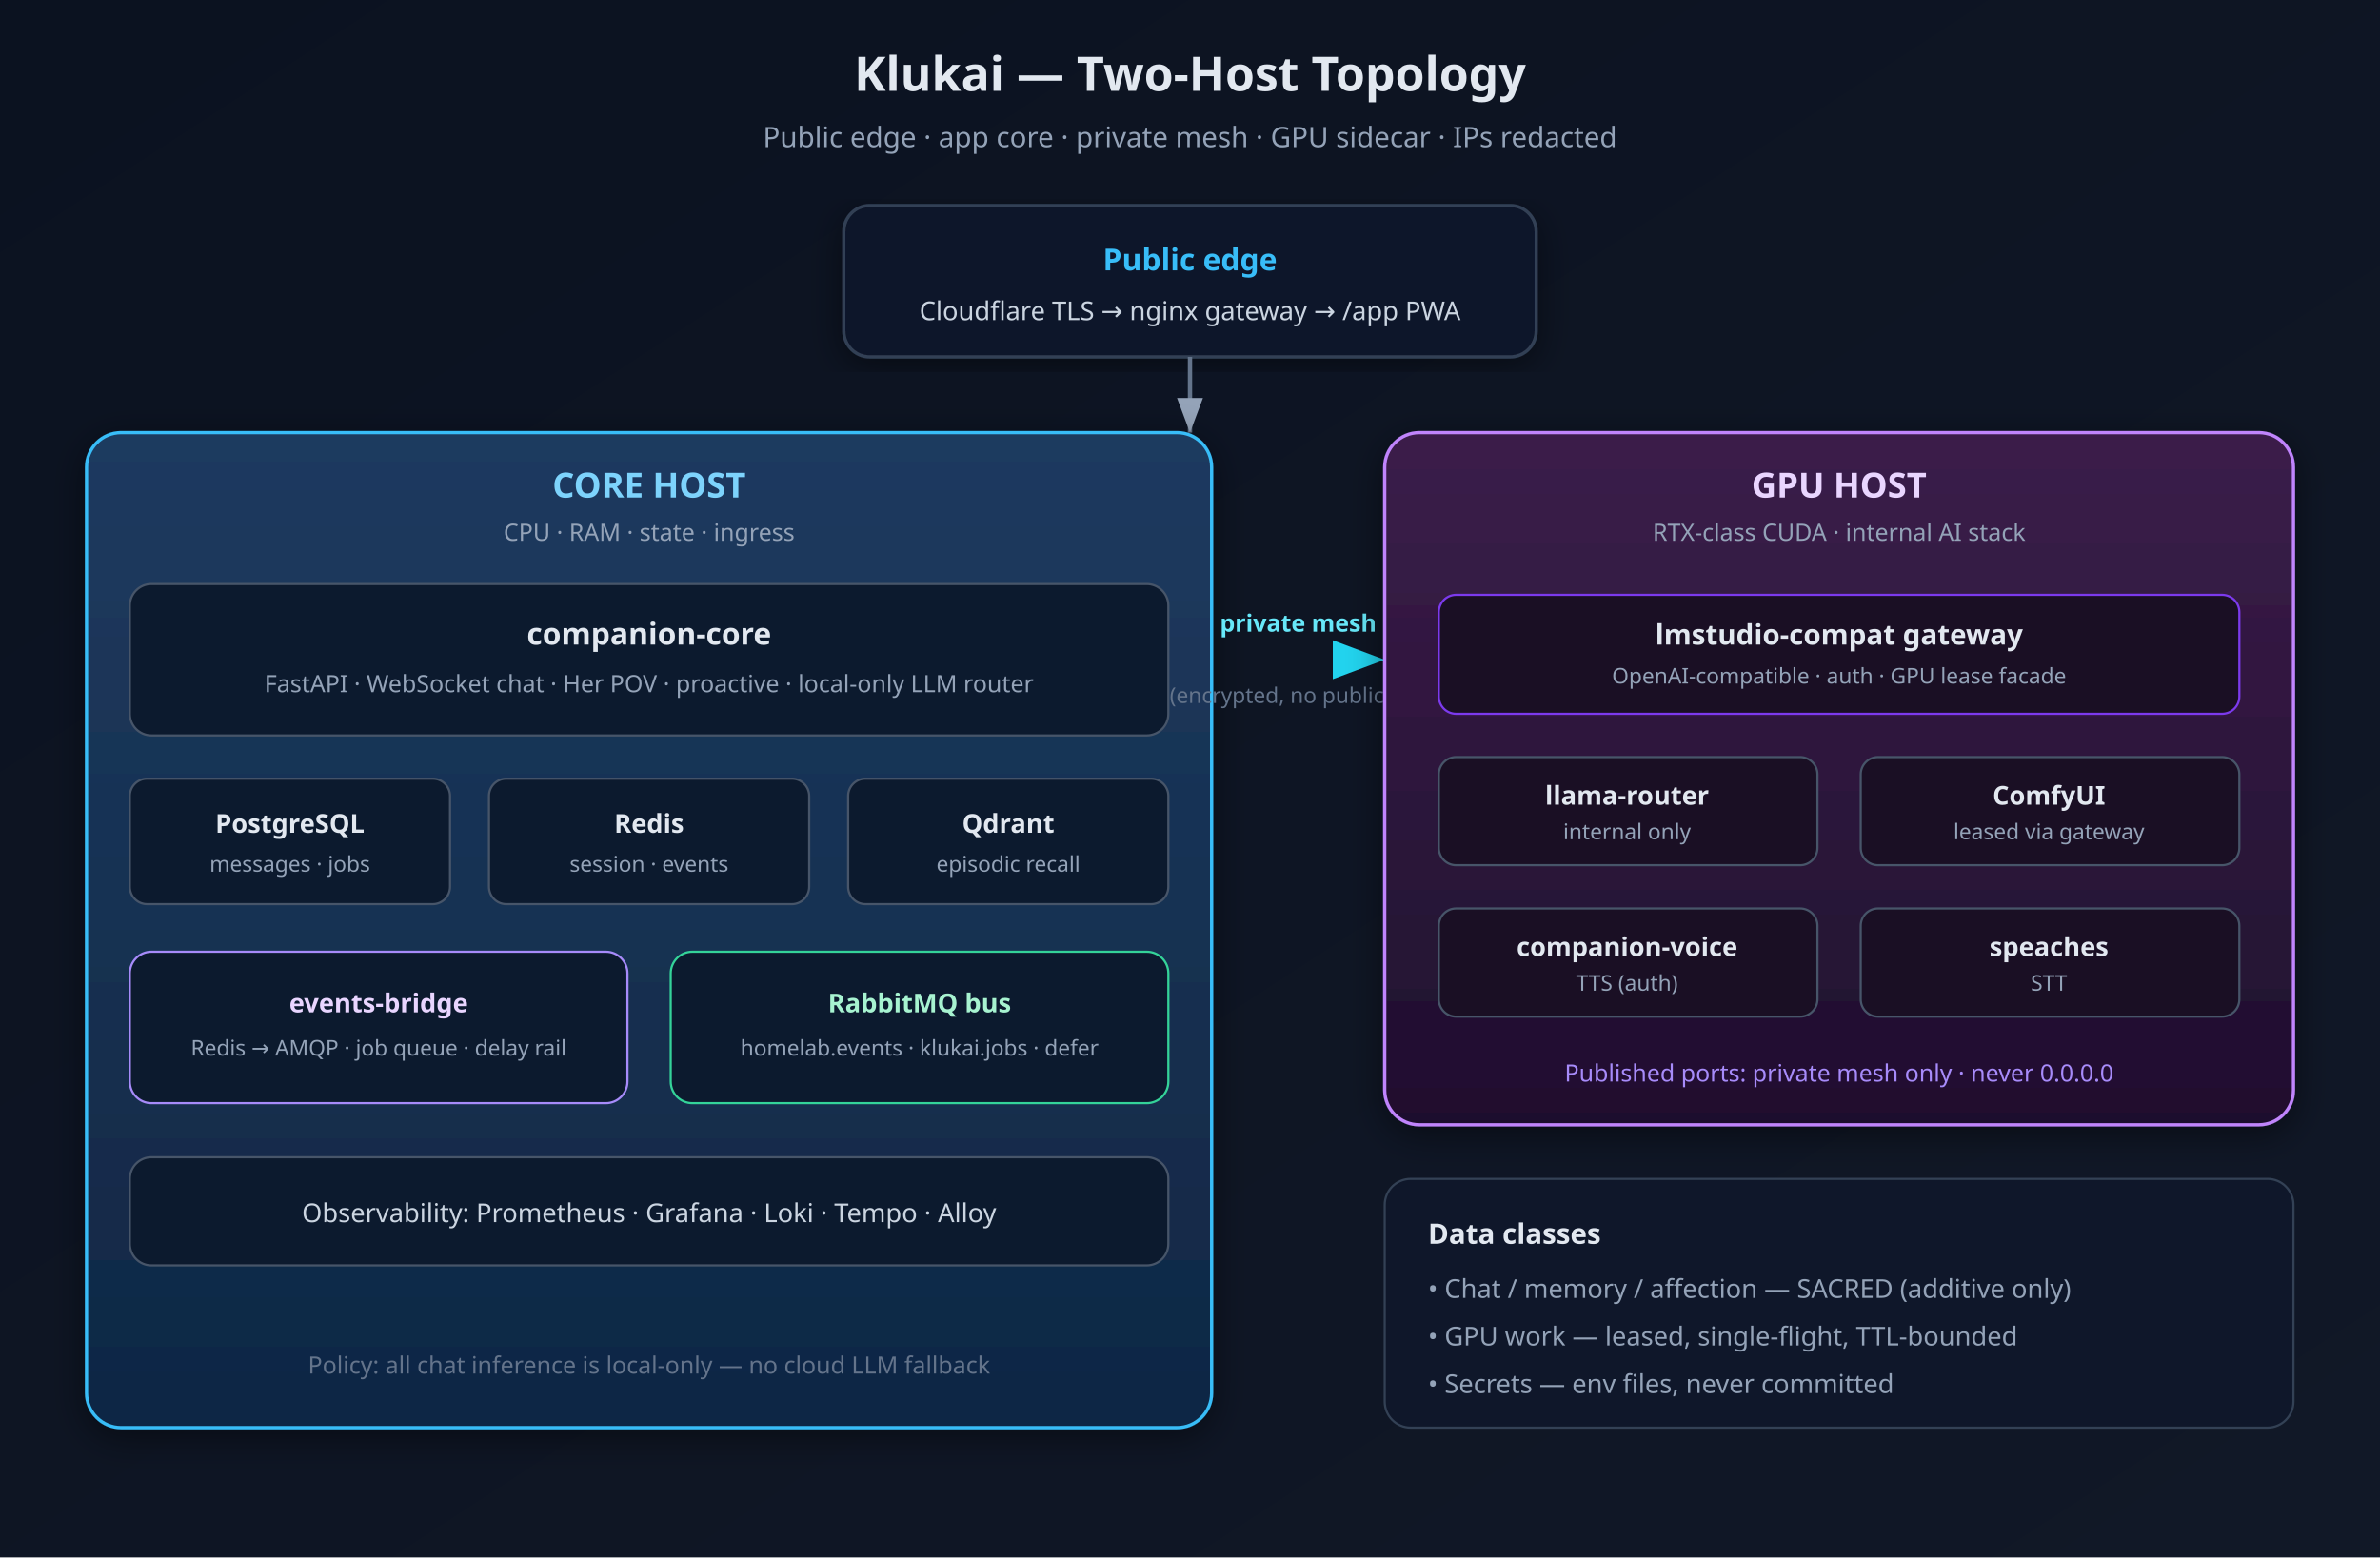
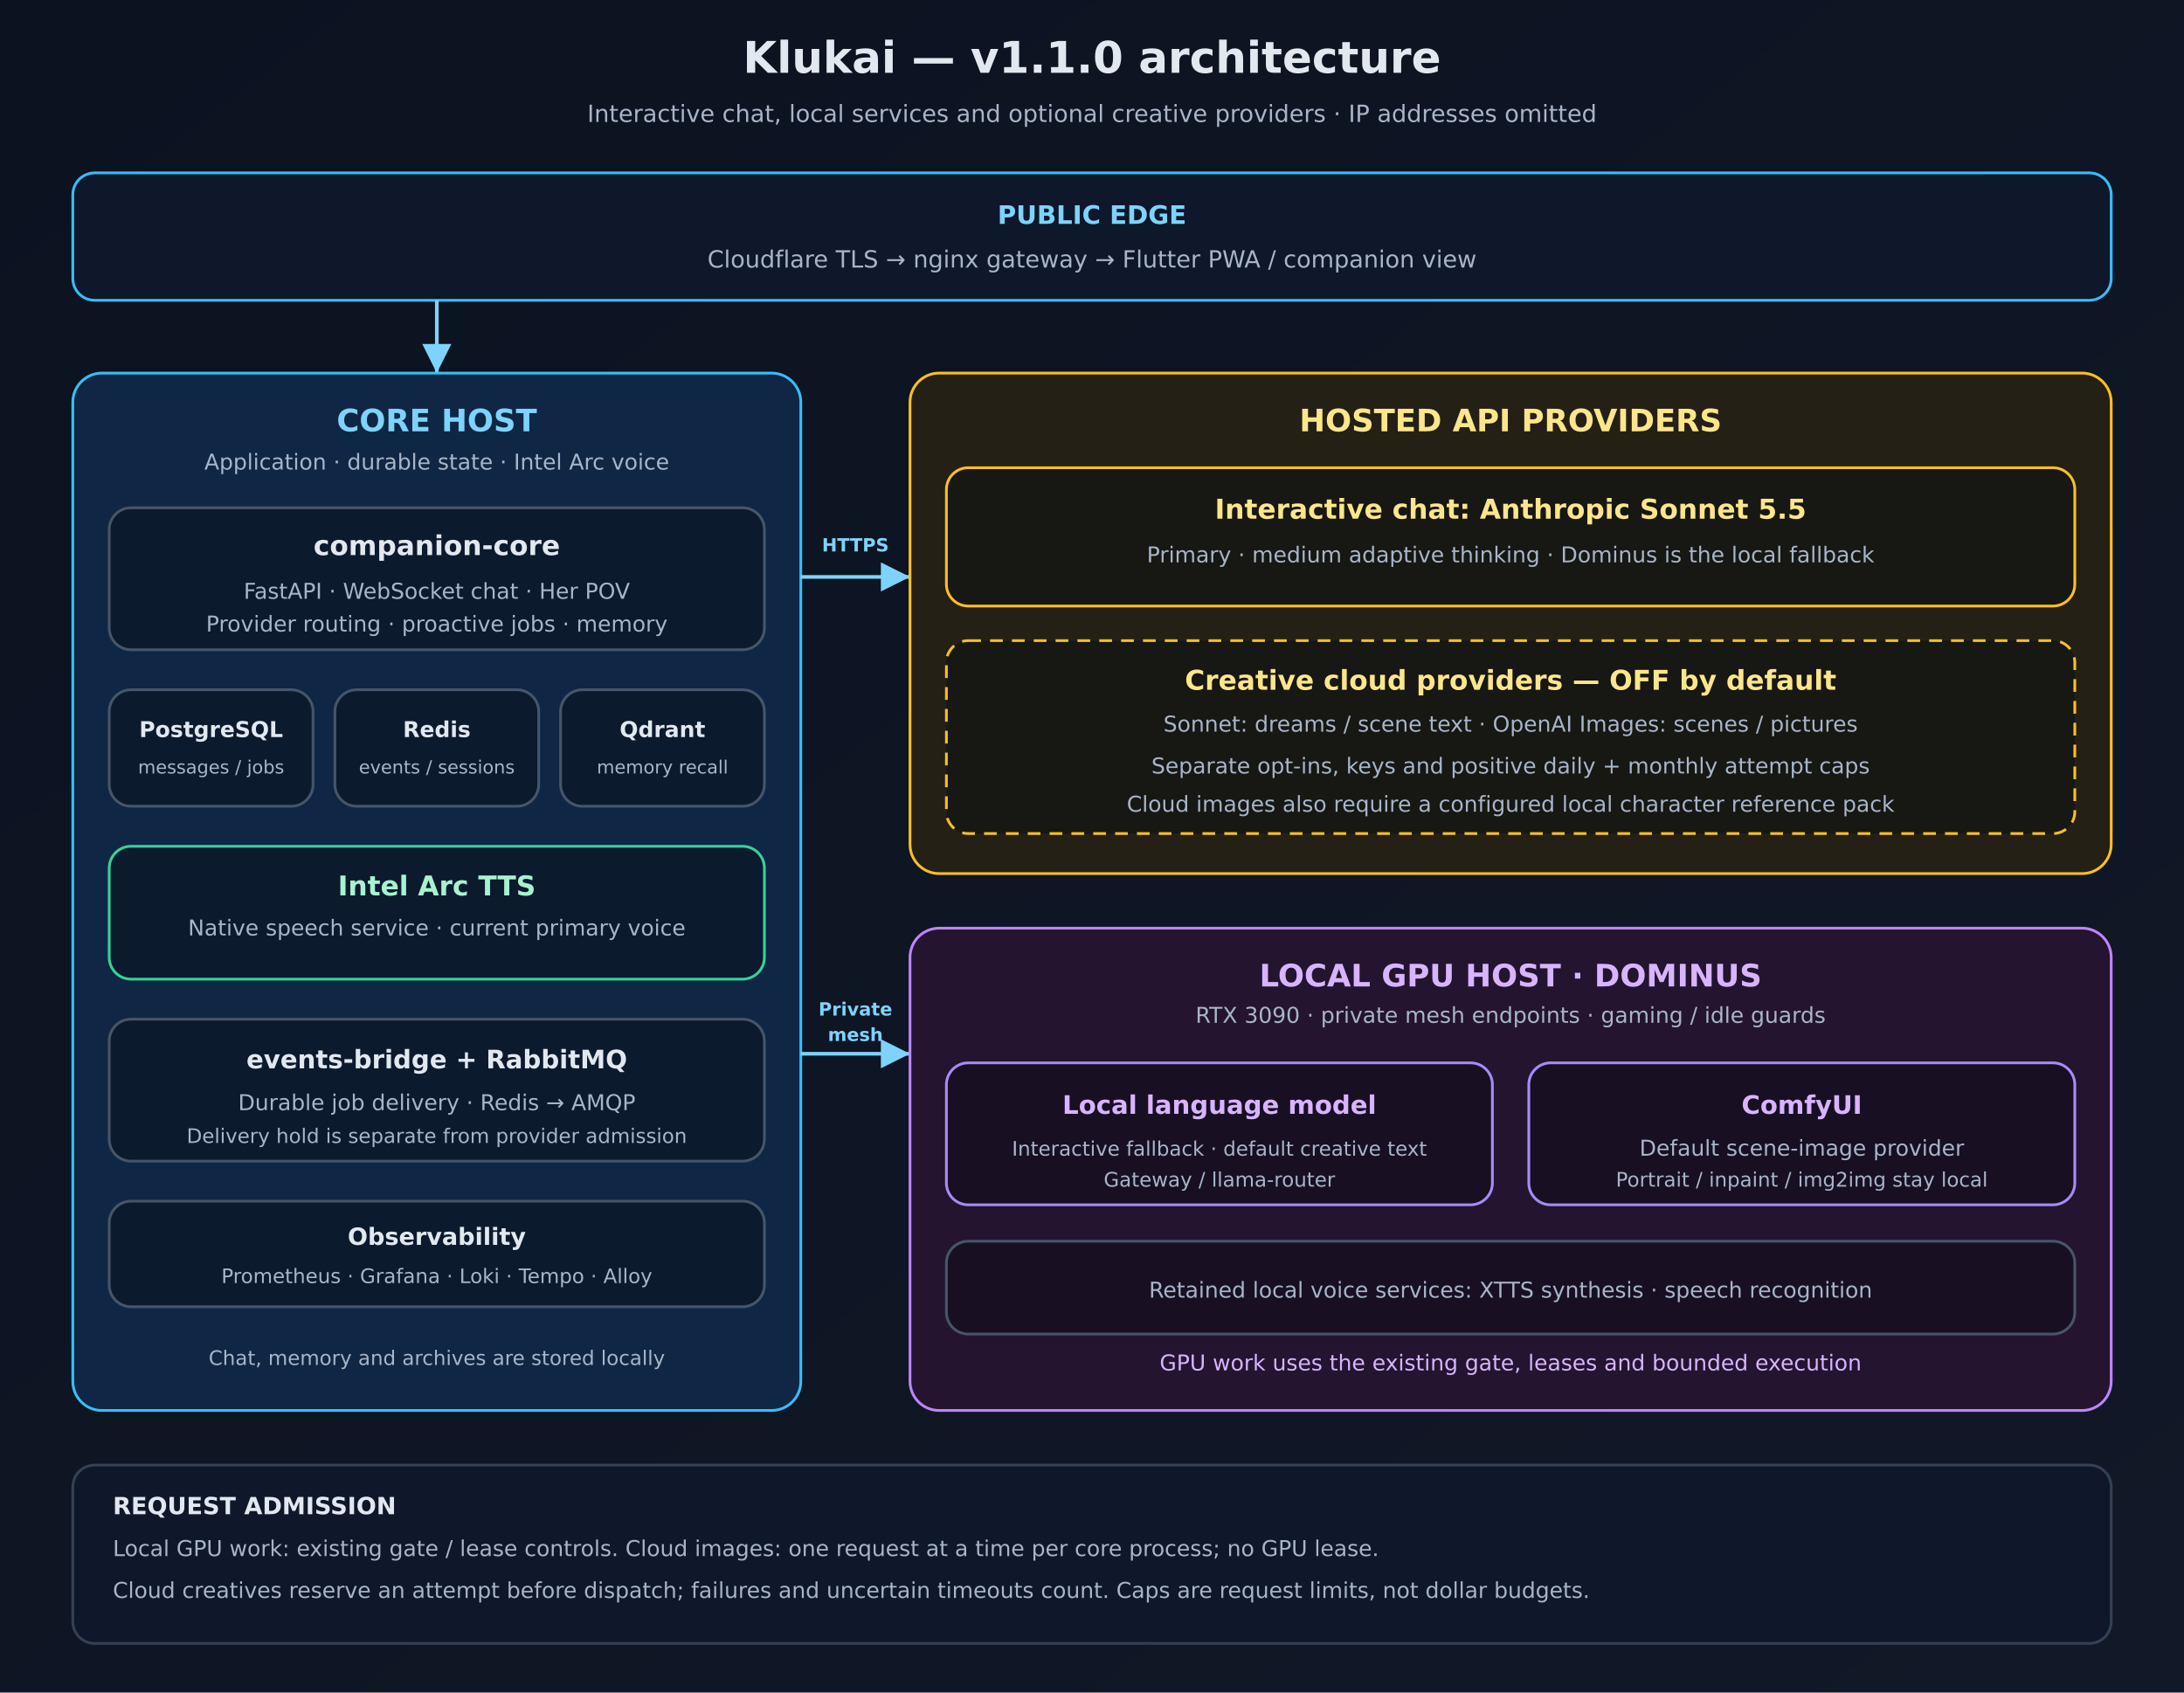
- <svg xmlns="http://www.w3.org/2000/svg" width="1100" height="720" viewBox="0 0 1100 720">
+ <svg xmlns="http://www.w3.org/2000/svg" width="1200" height="930" viewBox="0 0 1200 930" role="img" aria-labelledby="title desc">
  <defs>
    <linearGradient id="bg" x1="0" y1="0" x2="1" y2="1">
-       <stop offset="0%" stop-color="#0b1220" />
-       <stop offset="100%" stop-color="#111827" />
+       <stop offset="0" stop-color="#0b1220" />
+       <stop offset="1" stop-color="#111827" />
    </linearGradient>
-     <linearGradient id="core" x1="0" y1="0" x2="0" y2="1">
-       <stop offset="0%" stop-color="#1e3a5f" />
-       <stop offset="100%" stop-color="#0f2744" />
-     </linearGradient>
-     <linearGradient id="gpu" x1="0" y1="0" x2="0" y2="1">
-       <stop offset="0%" stop-color="#3b1d4a" />
-       <stop offset="100%" stop-color="#1f0f2e" />
-     </linearGradient>
-     <linearGradient id="mesh" x1="0" y1="0" x2="1" y2="0">
-       <stop offset="0%" stop-color="#22d3ee" />
-       <stop offset="100%" stop-color="#a78bfa" />
-     </linearGradient>
-     <filter id="shadow" x="-10%" y="-10%" width="120%" height="120%">
-       <feDropShadow dx="0" dy="4" stdDeviation="8" flood-color="#000" flood-opacity="0.45" />
-     </filter>
-     <marker id="arrow" markerWidth="10" markerHeight="10" refX="8" refY="3" orient="auto">
-       <path d="M0,0 L8,3 L0,6 Z" fill="#94a3b8" />
-     </marker>
-     <marker id="arrowC" markerWidth="10" markerHeight="10" refX="8" refY="3" orient="auto">
-       <path d="M0,0 L8,3 L0,6 Z" fill="#22d3ee" />
+     <marker id="arrow" markerWidth="9" markerHeight="9" refX="8" refY="4" orient="auto">
+       <path d="M0,0 L8,4 L0,8 Z" fill="#7dd3fc" />
    </marker>
  </defs>
-   <rect width="1100" height="720" fill="url(#bg)" />
-   <text x="550" y="42" text-anchor="middle" fill="#e2e8f0" font-family="ui-sans-serif, system-ui, sans-serif" font-size="22" font-weight="700">Klukai — Two-Host Topology</text>
-   <text x="550" y="68" text-anchor="middle" fill="#94a3b8" font-family="ui-sans-serif, system-ui, sans-serif" font-size="13">Public edge · app core · private mesh · GPU sidecar  ·  IPs redacted</text>
-   <rect x="390" y="95" width="320" height="70" rx="12" fill="#0f172a" stroke="#334155" stroke-width="1.5" filter="url(#shadow)" />
-   <text x="550" y="125" text-anchor="middle" fill="#38bdf8" font-family="ui-sans-serif, system-ui, sans-serif" font-size="14" font-weight="600">Public edge</text>
-   <text x="550" y="148" text-anchor="middle" fill="#cbd5e1" font-family="ui-sans-serif, system-ui, sans-serif" font-size="12">Cloudflare TLS  →  nginx gateway  →  /app PWA</text>
-   <line x1="550" y1="165" x2="550" y2="200" stroke="#64748b" stroke-width="2" marker-end="url(#arrow)" />
-   <rect x="40" y="200" width="520" height="460" rx="16" fill="url(#core)" stroke="#38bdf8" stroke-width="1.5" filter="url(#shadow)" />
-   <text x="300" y="230" text-anchor="middle" fill="#7dd3fc" font-family="ui-sans-serif, system-ui, sans-serif" font-size="16" font-weight="700">CORE HOST</text>
-   <text x="300" y="250" text-anchor="middle" fill="#94a3b8" font-family="ui-sans-serif, system-ui, sans-serif" font-size="11">CPU · RAM · state · ingress</text>
-   <rect x="60" y="270" width="480" height="70" rx="10" fill="#0c1a2e" stroke="#475569" />
-   <text x="300" y="298" text-anchor="middle" fill="#e2e8f0" font-family="ui-sans-serif, system-ui, sans-serif" font-size="14" font-weight="600">companion-core</text>
-   <text x="300" y="320" text-anchor="middle" fill="#94a3b8" font-family="ui-sans-serif, system-ui, sans-serif" font-size="11">FastAPI · WebSocket chat · Her POV · proactive · local-only LLM router</text>
-   <rect x="60" y="360" width="148" height="58" rx="8" fill="#0c1a2e" stroke="#475569" />
-   <text x="134" y="385" text-anchor="middle" fill="#e2e8f0" font-family="ui-sans-serif, system-ui, sans-serif" font-size="12" font-weight="600">PostgreSQL</text>
-   <text x="134" y="403" text-anchor="middle" fill="#94a3b8" font-family="ui-sans-serif, system-ui, sans-serif" font-size="10">messages · jobs</text>
-   <rect x="226" y="360" width="148" height="58" rx="8" fill="#0c1a2e" stroke="#475569" />
-   <text x="300" y="385" text-anchor="middle" fill="#e2e8f0" font-family="ui-sans-serif, system-ui, sans-serif" font-size="12" font-weight="600">Redis</text>
-   <text x="300" y="403" text-anchor="middle" fill="#94a3b8" font-family="ui-sans-serif, system-ui, sans-serif" font-size="10">session · events</text>
-   <rect x="392" y="360" width="148" height="58" rx="8" fill="#0c1a2e" stroke="#475569" />
-   <text x="466" y="385" text-anchor="middle" fill="#e2e8f0" font-family="ui-sans-serif, system-ui, sans-serif" font-size="12" font-weight="600">Qdrant</text>
-   <text x="466" y="403" text-anchor="middle" fill="#94a3b8" font-family="ui-sans-serif, system-ui, sans-serif" font-size="10">episodic recall</text>
-   <rect x="60" y="440" width="230" height="70" rx="10" fill="#0c1a2e" stroke="#a78bfa" />
-   <text x="175" y="468" text-anchor="middle" fill="#e9d5ff" font-family="ui-sans-serif, system-ui, sans-serif" font-size="12" font-weight="600">events-bridge</text>
-   <text x="175" y="488" text-anchor="middle" fill="#94a3b8" font-family="ui-sans-serif, system-ui, sans-serif" font-size="10">Redis → AMQP · job queue · delay rail</text>
-   <rect x="310" y="440" width="230" height="70" rx="10" fill="#0c1a2e" stroke="#34d399" />
-   <text x="425" y="468" text-anchor="middle" fill="#a7f3d0" font-family="ui-sans-serif, system-ui, sans-serif" font-size="12" font-weight="600">RabbitMQ bus</text>
-   <text x="425" y="488" text-anchor="middle" fill="#94a3b8" font-family="ui-sans-serif, system-ui, sans-serif" font-size="10">homelab.events · klukai.jobs · defer</text>
-   <rect x="60" y="535" width="480" height="50" rx="10" fill="#0c1a2e" stroke="#475569" />
-   <text x="300" y="565" text-anchor="middle" fill="#cbd5e1" font-family="ui-sans-serif, system-ui, sans-serif" font-size="12">Observability: Prometheus · Grafana · Loki · Tempo · Alloy</text>
-   <text x="300" y="635" text-anchor="middle" fill="#64748b" font-family="ui-sans-serif, system-ui, sans-serif" font-size="11">Policy: all chat inference is local-only — no cloud LLM fallback</text>
-   <line x1="560" y1="305" x2="640" y2="305" stroke="url(#mesh)" stroke-width="3" marker-end="url(#arrowC)" />
-   <text x="600" y="292" text-anchor="middle" fill="#67e8f9" font-family="ui-sans-serif, system-ui, sans-serif" font-size="11" font-weight="600">private mesh</text>
-   <text x="600" y="325" text-anchor="middle" fill="#64748b" font-family="ui-sans-serif, system-ui, sans-serif" font-size="10">(encrypted, no public IPs)</text>
-   <rect x="640" y="200" width="420" height="320" rx="16" fill="url(#gpu)" stroke="#c084fc" stroke-width="1.5" filter="url(#shadow)" />
-   <text x="850" y="230" text-anchor="middle" fill="#e9d5ff" font-family="ui-sans-serif, system-ui, sans-serif" font-size="16" font-weight="700">GPU HOST</text>
-   <text x="850" y="250" text-anchor="middle" fill="#94a3b8" font-family="ui-sans-serif, system-ui, sans-serif" font-size="11">RTX-class CUDA · internal AI stack</text>
-   <rect x="665" y="275" width="370" height="55" rx="8" fill="#1a0f24" stroke="#7c3aed" />
-   <text x="850" y="298" text-anchor="middle" fill="#e2e8f0" font-family="ui-sans-serif, system-ui, sans-serif" font-size="13" font-weight="600">lmstudio-compat gateway</text>
-   <text x="850" y="316" text-anchor="middle" fill="#94a3b8" font-family="ui-sans-serif, system-ui, sans-serif" font-size="10">OpenAI-compatible · auth · GPU lease facade</text>
-   <rect x="665" y="350" width="175" height="50" rx="8" fill="#1a0f24" stroke="#475569" />
-   <text x="752" y="372" text-anchor="middle" fill="#e2e8f0" font-family="ui-sans-serif, system-ui, sans-serif" font-size="12" font-weight="600">llama-router</text>
-   <text x="752" y="388" text-anchor="middle" fill="#94a3b8" font-family="ui-sans-serif, system-ui, sans-serif" font-size="10">internal only</text>
-   <rect x="860" y="350" width="175" height="50" rx="8" fill="#1a0f24" stroke="#475569" />
-   <text x="947" y="372" text-anchor="middle" fill="#e2e8f0" font-family="ui-sans-serif, system-ui, sans-serif" font-size="12" font-weight="600">ComfyUI</text>
-   <text x="947" y="388" text-anchor="middle" fill="#94a3b8" font-family="ui-sans-serif, system-ui, sans-serif" font-size="10">leased via gateway</text>
-   <rect x="665" y="420" width="175" height="50" rx="8" fill="#1a0f24" stroke="#475569" />
-   <text x="752" y="442" text-anchor="middle" fill="#e2e8f0" font-family="ui-sans-serif, system-ui, sans-serif" font-size="12" font-weight="600">companion-voice</text>
-   <text x="752" y="458" text-anchor="middle" fill="#94a3b8" font-family="ui-sans-serif, system-ui, sans-serif" font-size="10">TTS (auth)</text>
-   <rect x="860" y="420" width="175" height="50" rx="8" fill="#1a0f24" stroke="#475569" />
-   <text x="947" y="442" text-anchor="middle" fill="#e2e8f0" font-family="ui-sans-serif, system-ui, sans-serif" font-size="12" font-weight="600">speaches</text>
-   <text x="947" y="458" text-anchor="middle" fill="#94a3b8" font-family="ui-sans-serif, system-ui, sans-serif" font-size="10">STT</text>
-   <text x="850" y="500" text-anchor="middle" fill="#a78bfa" font-family="ui-sans-serif, system-ui, sans-serif" font-size="11">Published ports: private mesh only · never 0.0.0.0</text>
-   <rect x="640" y="545" width="420" height="115" rx="12" fill="#0f172a" stroke="#334155" />
-   <text x="660" y="575" fill="#e2e8f0" font-family="ui-sans-serif, system-ui, sans-serif" font-size="13" font-weight="600">Data classes</text>
-   <text x="660" y="600" fill="#94a3b8" font-family="ui-sans-serif, system-ui, sans-serif" font-size="12">• Chat / memory / affection — SACRED (additive only)</text>
-   <text x="660" y="622" fill="#94a3b8" font-family="ui-sans-serif, system-ui, sans-serif" font-size="12">• GPU work — leased, single-flight, TTL-bounded</text>
-   <text x="660" y="644" fill="#94a3b8" font-family="ui-sans-serif, system-ui, sans-serif" font-size="12">• Secrets — env files, never committed</text>
+   <rect width="1200" height="930" fill="url(#bg)" />
+   <g font-family="DejaVu Sans, sans-serif">
+     <text x="600" y="40" text-anchor="middle" fill="#e2e8f0" font-size="24" font-weight="700">Klukai — v1.1.0 architecture</text>
+     <text x="600" y="67" text-anchor="middle" fill="#a8b5c9" font-size="13" font-weight="400">Interactive chat, local services and optional creative providers · IP addresses omitted</text>
+     <rect x="40" y="95" width="1120" height="70" rx="12" fill="#0f172a" stroke="#38bdf8" stroke-width="1.5" />
+     <text x="600" y="123" text-anchor="middle" fill="#7dd3fc" font-size="14" font-weight="700">PUBLIC EDGE</text>
+     <text x="600" y="147" text-anchor="middle" fill="#a8b5c9" font-size="13" font-weight="400">Cloudflare TLS  →  nginx gateway  →  Flutter PWA / companion view</text>
+     <path d="M240,165 L240,205" fill="none" stroke="#7dd3fc" stroke-width="2" marker-end="url(#arrow)" />
+     <rect x="40" y="205" width="400" height="570" rx="16" fill="#0f2744" stroke="#38bdf8" stroke-width="1.5" />
+     <text x="240" y="237" text-anchor="middle" fill="#7dd3fc" font-size="17" font-weight="700">CORE HOST</text>
+     <text x="240" y="258" text-anchor="middle" fill="#a8b5c9" font-size="12" font-weight="400">Application · durable state · Intel Arc voice</text>
+     <rect x="60" y="279" width="360" height="78" rx="12" fill="#0c1a2e" stroke="#475569" stroke-width="1.5" />
+     <text x="240" y="305" text-anchor="middle" fill="#e2e8f0" font-size="15" font-weight="700">companion-core</text>
+     <text x="240" y="329" text-anchor="middle" fill="#a8b5c9" font-size="12" font-weight="400">FastAPI · WebSocket chat · Her POV</text>
+     <text x="240" y="347" text-anchor="middle" fill="#a8b5c9" font-size="12" font-weight="400">Provider routing · proactive jobs · memory</text>
+     <rect x="60" y="379" width="112" height="64" rx="12" fill="#0c1a2e" stroke="#475569" stroke-width="1.5" />
+     <text x="116" y="405" text-anchor="middle" fill="#e2e8f0" font-size="12" font-weight="700">PostgreSQL</text>
+     <text x="116" y="425" text-anchor="middle" fill="#a8b5c9" font-size="10" font-weight="400">messages / jobs</text>
+     <rect x="184" y="379" width="112" height="64" rx="12" fill="#0c1a2e" stroke="#475569" stroke-width="1.5" />
+     <text x="240" y="405" text-anchor="middle" fill="#e2e8f0" font-size="12" font-weight="700">Redis</text>
+     <text x="240" y="425" text-anchor="middle" fill="#a8b5c9" font-size="10" font-weight="400">events / sessions</text>
+     <rect x="308" y="379" width="112" height="64" rx="12" fill="#0c1a2e" stroke="#475569" stroke-width="1.5" />
+     <text x="364" y="405" text-anchor="middle" fill="#e2e8f0" font-size="12" font-weight="700">Qdrant</text>
+     <text x="364" y="425" text-anchor="middle" fill="#a8b5c9" font-size="10" font-weight="400">memory recall</text>
+     <rect x="60" y="465" width="360" height="73" rx="12" fill="#0c1a2e" stroke="#34d399" stroke-width="1.5" />
+     <text x="240" y="492" text-anchor="middle" fill="#a7f3d0" font-size="15" font-weight="700">Intel Arc TTS</text>
+     <text x="240" y="514" text-anchor="middle" fill="#a8b5c9" font-size="12" font-weight="400">Native speech service · current primary voice</text>
+     <rect x="60" y="560" width="360" height="78" rx="12" fill="#0c1a2e" stroke="#475569" stroke-width="1.5" />
+     <text x="240" y="587" text-anchor="middle" fill="#e2e8f0" font-size="14" font-weight="700">events-bridge + RabbitMQ</text>
+     <text x="240" y="610" text-anchor="middle" fill="#a8b5c9" font-size="12" font-weight="400">Durable job delivery · Redis → AMQP</text>
+     <text x="240" y="628" text-anchor="middle" fill="#a8b5c9" font-size="11" font-weight="400">Delivery hold is separate from provider admission</text>
+     <rect x="60" y="660" width="360" height="58" rx="12" fill="#0c1a2e" stroke="#475569" stroke-width="1.5" />
+     <text x="240" y="684" text-anchor="middle" fill="#e2e8f0" font-size="13" font-weight="700">Observability</text>
+     <text x="240" y="705" text-anchor="middle" fill="#a8b5c9" font-size="11" font-weight="400">Prometheus · Grafana · Loki · Tempo · Alloy</text>
+     <text x="240" y="750" text-anchor="middle" fill="#a8b5c9" font-size="11" font-weight="400">Chat, memory and archives are stored locally</text>
+     <path d="M440,317 L500,317" fill="none" stroke="#7dd3fc" stroke-width="2" marker-end="url(#arrow)" />
+     <text x="470" y="303" text-anchor="middle" fill="#7dd3fc" font-size="10" font-weight="700">HTTPS</text>
+     <path d="M440,579 L500,579" fill="none" stroke="#7dd3fc" stroke-width="2" marker-end="url(#arrow)" />
+     <text x="470" y="558" text-anchor="middle" fill="#7dd3fc" font-size="10" font-weight="700">Private</text>
+     <text x="470" y="572" text-anchor="middle" fill="#7dd3fc" font-size="10" font-weight="700">mesh</text>
+     <rect x="500" y="205" width="660" height="275" rx="16" fill="#252016" stroke="#fbbf24" stroke-width="1.5" />
+     <text x="830" y="237" text-anchor="middle" fill="#fde68a" font-size="17" font-weight="700">HOSTED API PROVIDERS</text>
+     <rect x="520" y="257" width="620" height="76" rx="12" fill="#171713" stroke="#fbbf24" stroke-width="1.5" />
+     <text x="830" y="285" text-anchor="middle" fill="#fde68a" font-size="15" font-weight="700">Interactive chat: Anthropic Sonnet 5.5</text>
+     <text x="830" y="309" text-anchor="middle" fill="#a8b5c9" font-size="12" font-weight="400">Primary · medium adaptive thinking · Dominus is the local fallback</text>
+     <rect x="520" y="352" width="620" height="106" rx="12" fill="#171713" stroke="#fbbf24" stroke-width="1.5" stroke-dasharray="7 5" />
+     <text x="830" y="379" text-anchor="middle" fill="#fde68a" font-size="15" font-weight="700">Creative cloud providers — OFF by default</text>
+     <text x="830" y="402" text-anchor="middle" fill="#a8b5c9" font-size="12" font-weight="400">Sonnet: dreams / scene text     ·     OpenAI Images: scenes / pictures</text>
+     <text x="830" y="425" text-anchor="middle" fill="#a8b5c9" font-size="12" font-weight="400">Separate opt-ins, keys and positive daily + monthly attempt caps</text>
+     <text x="830" y="446" text-anchor="middle" fill="#a8b5c9" font-size="12" font-weight="400">Cloud images also require a configured local character reference pack</text>
+     <rect x="500" y="510" width="660" height="265" rx="16" fill="#24142f" stroke="#c084fc" stroke-width="1.5" />
+     <text x="830" y="542" text-anchor="middle" fill="#d8b4fe" font-size="17" font-weight="700">LOCAL GPU HOST · DOMINUS</text>
+     <text x="830" y="562" text-anchor="middle" fill="#a8b5c9" font-size="12" font-weight="400">RTX 3090 · private mesh endpoints · gaming / idle guards</text>
+     <rect x="520" y="584" width="300" height="78" rx="12" fill="#180f23" stroke="#a78bfa" stroke-width="1.5" />
+     <text x="670" y="612" text-anchor="middle" fill="#d8b4fe" font-size="14" font-weight="700">Local language model</text>
+     <text x="670" y="635" text-anchor="middle" fill="#a8b5c9" font-size="11" font-weight="400">Interactive fallback · default creative text</text>
+     <text x="670" y="652" text-anchor="middle" fill="#a8b5c9" font-size="11" font-weight="400">Gateway / llama-router</text>
+     <rect x="840" y="584" width="300" height="78" rx="12" fill="#180f23" stroke="#a78bfa" stroke-width="1.5" />
+     <text x="990" y="612" text-anchor="middle" fill="#d8b4fe" font-size="14" font-weight="700">ComfyUI</text>
+     <text x="990" y="635" text-anchor="middle" fill="#a8b5c9" font-size="12" font-weight="400">Default scene-image provider</text>
+     <text x="990" y="652" text-anchor="middle" fill="#a8b5c9" font-size="11" font-weight="400">Portrait / inpaint / img2img stay local</text>
+     <rect x="520" y="682" width="620" height="51" rx="12" fill="#180f23" stroke="#475569" stroke-width="1.5" />
+     <text x="830" y="713" text-anchor="middle" fill="#a8b5c9" font-size="12" font-weight="400">Retained local voice services: XTTS synthesis · speech recognition</text>
+     <text x="830" y="753" text-anchor="middle" fill="#d8b4fe" font-size="12" font-weight="400">GPU work uses the existing gate, leases and bounded execution</text>
+     <rect x="40" y="805" width="1120" height="98" rx="12" fill="#0f172a" stroke="#334155" stroke-width="1.5" />
+     <text x="62" y="832" text-anchor="start" fill="#e2e8f0" font-size="13" font-weight="700">REQUEST ADMISSION</text>
+     <text x="62" y="855" text-anchor="start" fill="#a8b5c9" font-size="12" font-weight="400">Local GPU work: existing gate / lease controls.  Cloud images: one request at a time per core process; no GPU lease.</text>
+     <text x="62" y="878" text-anchor="start" fill="#a8b5c9" font-size="12" font-weight="400">Cloud creatives reserve an attempt before dispatch; failures and uncertain timeouts count. Caps are request limits, not dollar budgets.</text>
+   </g>
</svg>
